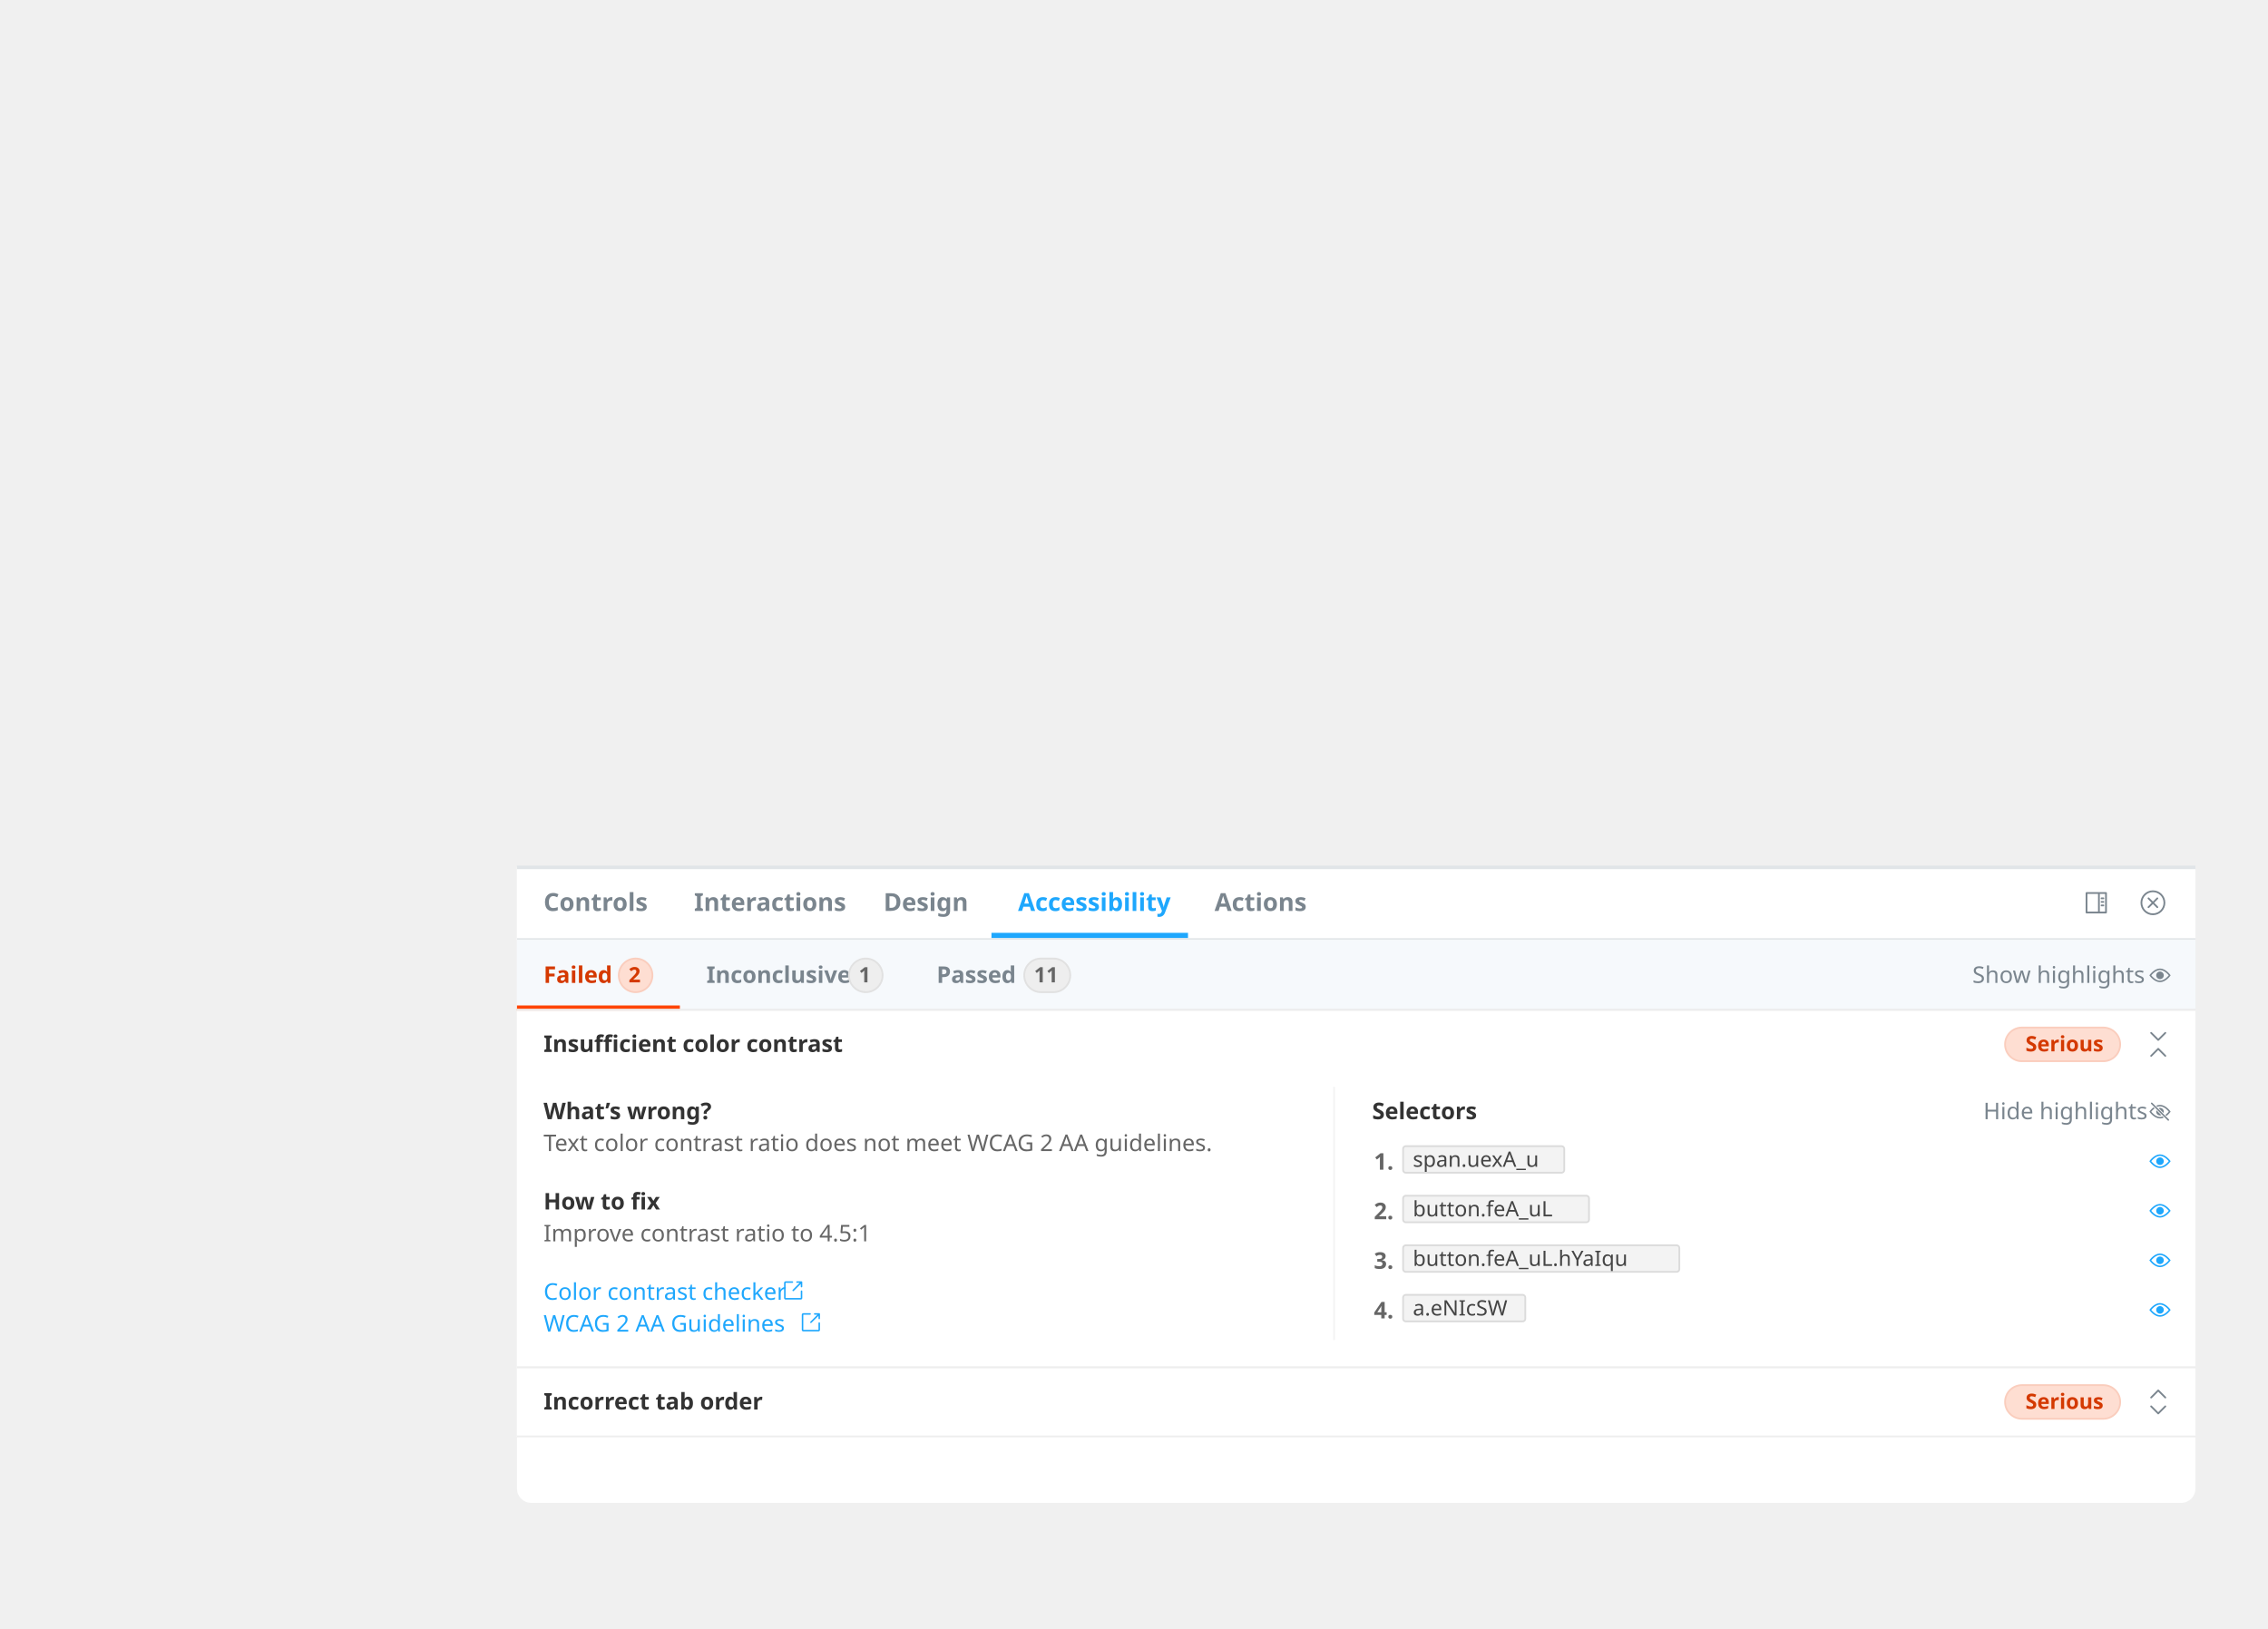
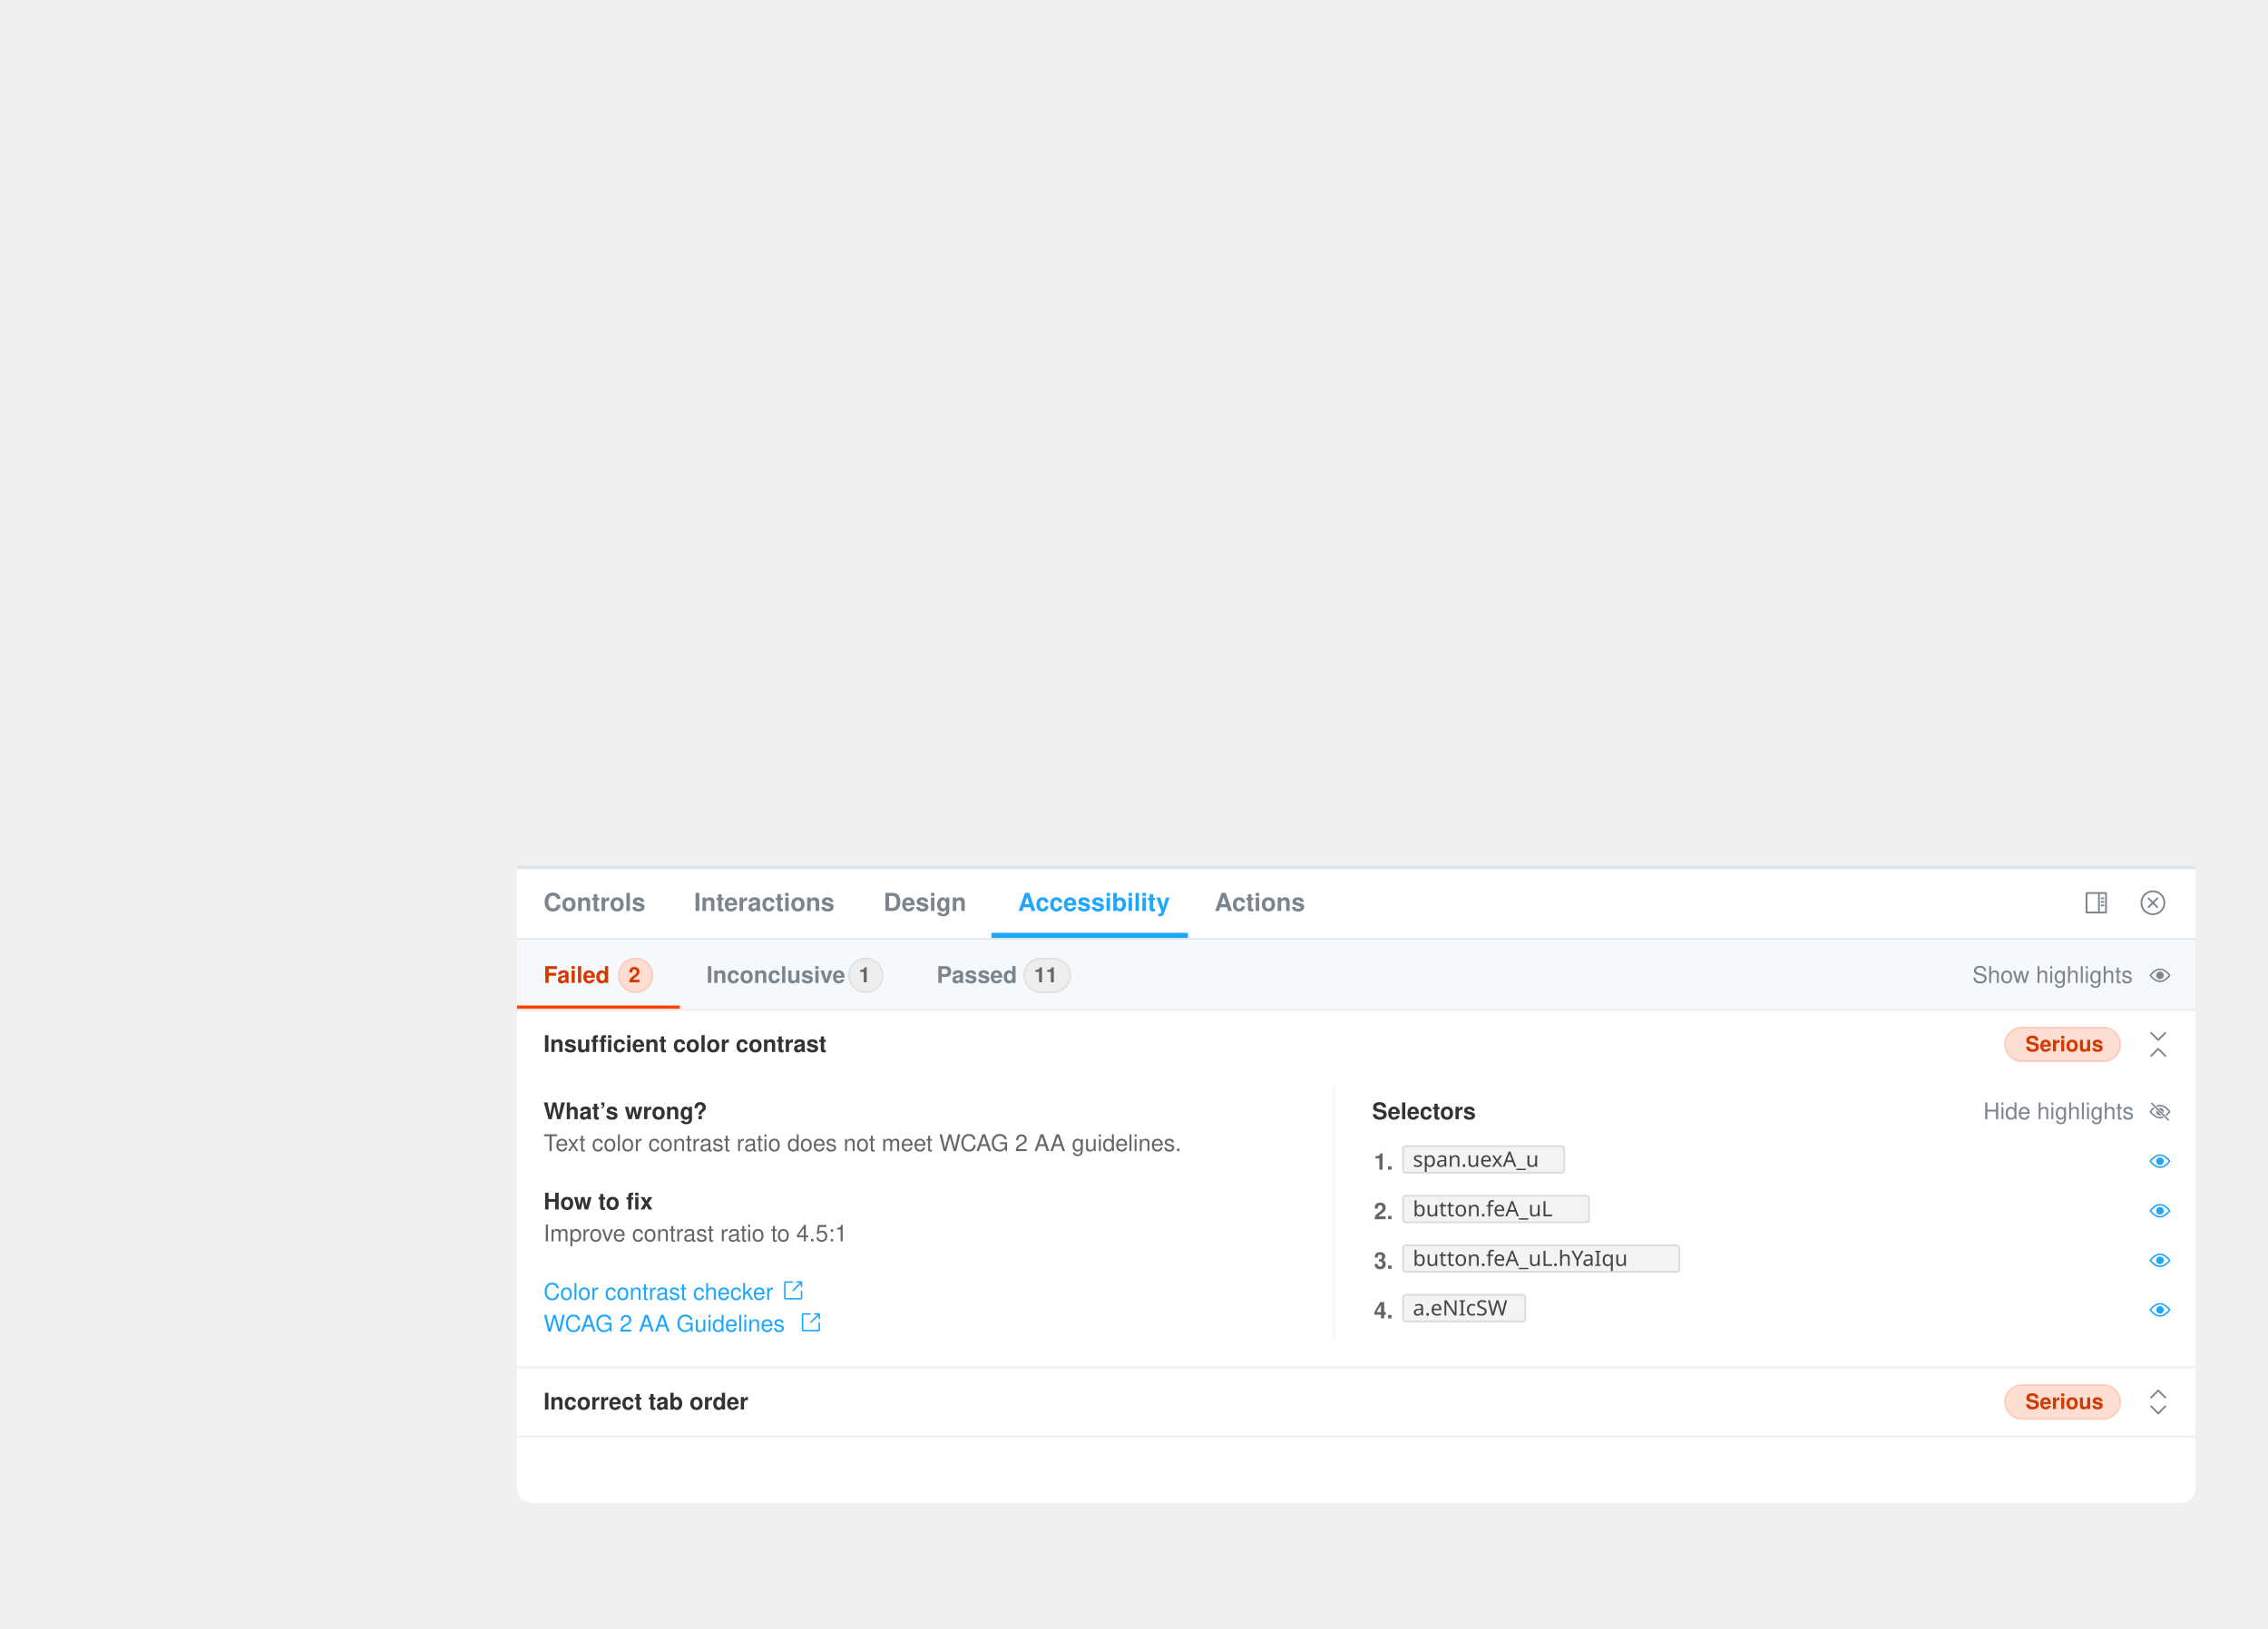
<svg xmlns="http://www.w3.org/2000/svg" width="1281" height="920" viewBox="0 0 1281 920" fill="none">
  <g clip-path="url(#clip0_5704_92790)">
    <g clip-path="url(#clip1_5704_92790)">
      <mask id="path-3-outside-2_5704_92790" maskUnits="userSpaceOnUse" x="292" y="489" width="948" height="360" fill="black">
        <rect fill="white" x="292" y="489" width="948" height="360" />
        <path d="M292 490H1240V841C1240 845.418 1236.42 849 1232 849H300C295.582 849 292 845.418 292 841V490Z" />
      </mask>
      <path d="M292 490H1240V841C1240 845.418 1236.42 849 1232 849H300C295.582 849 292 845.418 292 841V490Z" fill="white" />
      <mask id="path-5-inside-3_5704_92790" fill="white">
        <path d="M292 490H1240V531H292V490Z" />
      </mask>
      <path d="M292 490H1240V531H292V490Z" fill="white" />
-       <text fill="#7A858E" xml:space="preserve" style="white-space: pre" font-family="Nunito Sans" font-size="14" font-weight="bold" letter-spacing="0em">
+       <text fill="#7A858E" xml:space="preserve" style="white-space: pre" font-family="'Nunito Sans', 'Helvetica Neue', Helvetica, Arial, sans-serif" font-size="14" font-weight="bold" letter-spacing="0em">
        <tspan x="307" y="514.606">Controls</tspan>
      </text>
-       <text fill="#7A858E" xml:space="preserve" style="white-space: pre" font-family="Nunito Sans" font-size="14" font-weight="bold" letter-spacing="0em">
+       <text fill="#7A858E" xml:space="preserve" style="white-space: pre" font-family="'Nunito Sans', 'Helvetica Neue', Helvetica, Arial, sans-serif" font-size="14" font-weight="bold" letter-spacing="0em">
        <tspan x="392" y="514.606">Interactions</tspan>
      </text>
-       <text fill="#7A858E" xml:space="preserve" style="white-space: pre" font-family="Nunito Sans" font-size="14" font-weight="bold" letter-spacing="0em">
+       <text fill="#7A858E" xml:space="preserve" style="white-space: pre" font-family="'Nunito Sans', 'Helvetica Neue', Helvetica, Arial, sans-serif" font-size="14" font-weight="bold" letter-spacing="0em">
        <tspan x="499" y="514.606">Design</tspan>
      </text>
-       <text fill="#1EA7FD" xml:space="preserve" style="white-space: pre" font-family="Nunito Sans" font-size="14" font-weight="bold" letter-spacing="0em">
+       <text fill="#1EA7FD" xml:space="preserve" style="white-space: pre" font-family="'Nunito Sans', 'Helvetica Neue', Helvetica, Arial, sans-serif" font-size="14" font-weight="bold" letter-spacing="0em">
        <tspan x="575" y="514.606">Accessibility</tspan>
      </text>
      <rect x="560" y="527" width="111" height="3" fill="#1EA7FD" />
-       <text fill="#7A858E" xml:space="preserve" style="white-space: pre" font-family="Nunito Sans" font-size="14" font-weight="bold" letter-spacing="0em">
+       <text fill="#7A858E" xml:space="preserve" style="white-space: pre" font-family="'Nunito Sans', 'Helvetica Neue', Helvetica, Arial, sans-serif" font-size="14" font-weight="bold" letter-spacing="0em">
        <tspan x="686" y="514.606">Actions</tspan>
      </text>
      <path d="M1186.5 507.504C1186.5 507.228 1186.72 507.004 1187 507.004H1188C1188.28 507.004 1188.5 507.228 1188.5 507.504C1188.5 507.78 1188.28 508.004 1188 508.004H1187C1186.72 508.004 1186.5 507.78 1186.5 507.504Z" fill="#7A858E" />
      <path d="M1187 509.004C1186.72 509.004 1186.5 509.228 1186.5 509.504C1186.5 509.78 1186.72 510.004 1187 510.004H1188C1188.28 510.004 1188.5 509.78 1188.5 509.504C1188.5 509.228 1188.28 509.004 1188 509.004H1187Z" fill="#7A858E" />
      <path d="M1186.5 511.504C1186.5 511.228 1186.72 511.004 1187 511.004H1188C1188.28 511.004 1188.5 511.228 1188.5 511.504C1188.5 511.78 1188.28 512.004 1188 512.004H1187C1186.72 512.004 1186.5 511.78 1186.5 511.504Z" fill="#7A858E" />
      <path fill-rule="evenodd" clip-rule="evenodd" d="M1178.5 516.004C1178.22 516.004 1178 515.78 1178 515.504V504.504C1178 504.228 1178.22 504.004 1178.5 504.004H1189.5C1189.78 504.004 1190 504.228 1190 504.504V515.504C1190 515.78 1189.78 516.004 1189.5 516.004H1178.5ZM1179 515.004V505.004H1185V515.004H1179ZM1186 505.004H1189V515.004H1186V505.004Z" fill="#7A858E" />
      <g clip-path="url(#clip2_5704_92790)">
        <path d="M1218.85 507.146C1219.05 507.342 1219.05 507.658 1218.85 507.854L1216.71 510L1218.85 512.146C1219.05 512.342 1219.05 512.658 1218.85 512.854C1218.66 513.049 1218.34 513.049 1218.15 512.854L1216 510.707L1213.85 512.854C1213.66 513.049 1213.34 513.049 1213.15 512.854C1212.95 512.658 1212.95 512.342 1213.15 512.146L1215.29 510L1213.15 507.854C1212.95 507.658 1212.95 507.342 1213.15 507.146C1213.34 506.951 1213.66 506.951 1213.85 507.146L1216 509.293L1218.15 507.146C1218.34 506.951 1218.66 506.951 1218.85 507.146Z" fill="#7A858E" />
        <path fill-rule="evenodd" clip-rule="evenodd" d="M1216 517C1219.87 517 1223 513.866 1223 510C1223 506.134 1219.87 503 1216 503C1212.13 503 1209 506.134 1209 510C1209 513.866 1212.13 517 1216 517ZM1216 516C1219.31 516 1222 513.314 1222 510C1222 506.686 1219.31 504 1216 504C1212.69 504 1210 506.686 1210 510C1210 513.314 1212.69 516 1216 516Z" fill="#7A858E" />
      </g>
      <path d="M1240 530H292V532H1240V530Z" fill="#E1E5E8" mask="url(#path-5-inside-3_5704_92790)" />
      <g clip-path="url(#clip3_5704_92790)">
        <rect width="948" height="40" transform="translate(292 531)" fill="#F6F9FC" />
        <rect x="292" y="570" width="948" height="1" fill="#DDDDDD" />
-         <text fill="#D53900" xml:space="preserve" style="white-space: pre" font-family="Nunito Sans" font-size="13" font-weight="bold" letter-spacing="0em">
+         <text fill="#D53900" xml:space="preserve" style="white-space: pre" font-family="'Nunito Sans', 'Helvetica Neue', Helvetica, Arial, sans-serif" font-size="13" font-weight="bold" letter-spacing="0em">
          <tspan x="307" y="555.277">Failed</tspan>
        </text>
        <rect x="349" y="541" width="20" height="20" rx="10" fill="#FEDED2" />
-         <text fill="#D43900" xml:space="preserve" style="white-space: pre" font-family="Nunito Sans" font-size="12" font-weight="bold" letter-spacing="0em">
+         <text fill="#D43900" xml:space="preserve" style="white-space: pre" font-family="'Nunito Sans', 'Helvetica Neue', Helvetica, Arial, sans-serif" font-size="12" font-weight="bold" letter-spacing="0em">
          <tspan x="355" y="554.948">2</tspan>
        </text>
        <rect x="349.5" y="541.5" width="19" height="19" rx="9.5" stroke="#D43900" stroke-opacity="0.1" />
        <rect x="292" y="568" width="92" height="3" fill="#FF4400" />
-         <text fill="#7A858E" xml:space="preserve" style="white-space: pre" font-family="Nunito Sans" font-size="13" font-weight="bold" letter-spacing="0em">
+         <text fill="#7A858E" xml:space="preserve" style="white-space: pre" font-family="'Nunito Sans', 'Helvetica Neue', Helvetica, Arial, sans-serif" font-size="13" font-weight="bold" letter-spacing="0em">
          <tspan x="399" y="555.277">Inconclusive</tspan>
        </text>
        <rect x="479" y="541" width="20" height="20" rx="10" fill="#EEEEEE" />
-         <text fill="#666666" xml:space="preserve" style="white-space: pre" font-family="Nunito Sans" font-size="12" font-weight="bold" letter-spacing="0em">
+         <text fill="#666666" xml:space="preserve" style="white-space: pre" font-family="'Nunito Sans', 'Helvetica Neue', Helvetica, Arial, sans-serif" font-size="12" font-weight="bold" letter-spacing="0em">
          <tspan x="485" y="554.948">1</tspan>
        </text>
        <rect x="479.5" y="541.5" width="19" height="19" rx="9.5" stroke="#666666" stroke-opacity="0.1" />
-         <text fill="#7A858E" xml:space="preserve" style="white-space: pre" font-family="Nunito Sans" font-size="13" font-weight="bold" letter-spacing="0em">
+         <text fill="#7A858E" xml:space="preserve" style="white-space: pre" font-family="'Nunito Sans', 'Helvetica Neue', Helvetica, Arial, sans-serif" font-size="13" font-weight="bold" letter-spacing="0em">
          <tspan x="529" y="555.277">Passed</tspan>
        </text>
        <rect x="578" y="541" width="27" height="20" rx="10" fill="#EEEEEE" />
-         <text fill="#666666" xml:space="preserve" style="white-space: pre" font-family="Nunito Sans" font-size="12" font-weight="bold" letter-spacing="0em">
+         <text fill="#666666" xml:space="preserve" style="white-space: pre" font-family="'Nunito Sans', 'Helvetica Neue', Helvetica, Arial, sans-serif" font-size="12" font-weight="bold" letter-spacing="0em">
          <tspan x="584" y="554.948">11</tspan>
        </text>
        <rect x="578.5" y="541.5" width="26" height="19" rx="9.5" stroke="#666666" stroke-opacity="0.1" />
-         <text fill="#7A858E" xml:space="preserve" style="white-space: pre" font-family="Nunito Sans" font-size="13" letter-spacing="0em">
+         <text fill="#7A858E" xml:space="preserve" style="white-space: pre" font-family="'Nunito Sans', 'Helvetica Neue', Helvetica, Arial, sans-serif" font-size="13" letter-spacing="0em">
          <tspan x="1114.03" y="555.277">Show highlights</tspan>
        </text>
        <path d="M1220 553.143C1221.18 553.143 1222.14 552.183 1222.14 551C1222.14 549.816 1221.18 548.857 1220 548.857C1218.82 548.857 1217.86 549.816 1217.86 551C1217.86 552.183 1218.82 553.143 1220 553.143Z" fill="#7A858E" />
        <path fill-rule="evenodd" clip-rule="evenodd" d="M1226 551L1225.82 551.251C1225.72 551.398 1223.2 554.857 1220 554.857C1216.8 554.857 1214.28 551.398 1214.18 551.251L1214 551L1214.18 550.749C1214.28 550.602 1216.8 547.143 1220 547.143C1223.2 547.143 1225.72 550.602 1225.82 550.749L1226 551ZM1216.48 549.544C1215.82 550.109 1215.32 550.682 1215.07 551C1215.32 551.317 1215.82 551.891 1216.48 552.455C1217.46 553.288 1218.7 554 1220 554C1221.3 554 1222.54 553.288 1223.52 552.455C1224.18 551.891 1224.68 551.317 1224.93 551C1224.68 550.682 1224.18 550.109 1223.52 549.544C1222.54 548.711 1221.3 548 1220 548C1218.7 548 1217.46 548.711 1216.48 549.544Z" fill="#7A858E" />
      </g>
-       <text fill="#333333" xml:space="preserve" style="white-space: pre" font-family="Nunito Sans" font-size="13" font-weight="bold" letter-spacing="0em">
+       <text fill="#333333" xml:space="preserve" style="white-space: pre" font-family="'Nunito Sans', 'Helvetica Neue', Helvetica, Arial, sans-serif" font-size="13" font-weight="bold" letter-spacing="0em">
        <tspan x="307" y="594.277">Insufficient color contrast</tspan>
      </text>
      <rect x="1132" y="580" width="66" height="20" rx="10" fill="#FEDED2" />
-       <text fill="#D43900" xml:space="preserve" style="white-space: pre" font-family="Nunito Sans" font-size="12" font-weight="bold" letter-spacing="0em">
+       <text fill="#D43900" xml:space="preserve" style="white-space: pre" font-family="'Nunito Sans', 'Helvetica Neue', Helvetica, Arial, sans-serif" font-size="12" font-weight="bold" letter-spacing="0em">
        <tspan x="1144" y="593.948">Serious</tspan>
      </text>
      <rect x="1132.5" y="580.5" width="65" height="19" rx="9.5" stroke="#D43900" stroke-opacity="0.1" />
      <path d="M1219.35 583.146L1223.35 587.146C1223.55 587.342 1223.55 587.658 1223.35 587.854C1223.16 588.049 1222.84 588.049 1222.65 587.854L1219 584.207L1215.35 587.854C1215.16 588.049 1214.84 588.049 1214.65 587.854C1214.45 587.658 1214.45 587.342 1214.65 587.146L1218.65 583.146C1218.84 582.951 1219.16 582.951 1219.35 583.146Z" fill="#7A858E" />
      <path d="M1223.35 592.146C1223.55 592.342 1223.55 592.658 1223.35 592.854L1219.35 596.854C1219.16 597.049 1218.84 597.049 1218.65 596.854L1214.65 592.854C1214.45 592.658 1214.45 592.342 1214.65 592.146C1214.84 591.951 1215.16 591.951 1215.35 592.146L1219 595.793L1222.65 592.146C1222.84 591.951 1223.16 591.951 1223.35 592.146Z" fill="#7A858E" />
      <rect x="291.5" y="570.5" width="949" height="39" stroke="#EEEEEE" />
-       <text fill="#333333" xml:space="preserve" style="white-space: pre" font-family="Nunito Sans" font-size="13" font-weight="bold" letter-spacing="0em">
+       <text fill="#333333" xml:space="preserve" style="white-space: pre" font-family="'Nunito Sans', 'Helvetica Neue', Helvetica, Arial, sans-serif" font-size="13" font-weight="bold" letter-spacing="0em">
        <tspan x="307" y="633.277">Incorrect tab order</tspan>
      </text>
      <rect x="1132" y="619" width="66" height="20" rx="10" fill="#FEDED2" />
-       <text fill="#D43900" xml:space="preserve" style="white-space: pre" font-family="Nunito Sans" font-size="12" font-weight="bold" letter-spacing="0em">
+       <text fill="#D43900" xml:space="preserve" style="white-space: pre" font-family="'Nunito Sans', 'Helvetica Neue', Helvetica, Arial, sans-serif" font-size="12" font-weight="bold" letter-spacing="0em">
        <tspan x="1144" y="632.948">Serious</tspan>
      </text>
      <rect x="1132.5" y="619.5" width="65" height="19" rx="9.5" stroke="#D43900" stroke-opacity="0.1" />
      <path d="M1219.35 622.146L1223.35 626.146C1223.55 626.342 1223.55 626.658 1223.35 626.854C1223.16 627.049 1222.84 627.049 1222.65 626.854L1219 623.207L1215.35 626.854C1215.16 627.049 1214.84 627.049 1214.65 626.854C1214.45 626.658 1214.45 626.342 1214.65 626.146L1218.65 622.146C1218.84 621.951 1219.16 621.951 1219.35 622.146Z" fill="#7A858E" />
      <path d="M1223.35 631.146C1223.55 631.342 1223.55 631.658 1223.35 631.854L1219.35 635.854C1219.16 636.049 1218.84 636.049 1218.65 635.854L1214.65 631.854C1214.45 631.658 1214.45 631.342 1214.65 631.146C1214.84 630.951 1215.16 630.951 1215.35 631.146L1219 634.793L1222.65 631.146C1222.84 630.951 1223.16 630.951 1223.35 631.146Z" fill="#7A858E" />
      <rect x="291.5" y="609.5" width="949" height="39" stroke="#EEEEEE" />
      <g clip-path="url(#clip4_5704_92790)">
        <rect x="292" y="571" width="948" height="201" fill="white" />
-         <text fill="#333333" xml:space="preserve" style="white-space: pre" font-family="Nunito Sans" font-size="13" font-weight="bold" letter-spacing="0em">
+         <text fill="#333333" xml:space="preserve" style="white-space: pre" font-family="'Nunito Sans', 'Helvetica Neue', Helvetica, Arial, sans-serif" font-size="13" font-weight="bold" letter-spacing="0em">
          <tspan x="307" y="594.277">Insufficient color contrast</tspan>
        </text>
        <rect x="1132" y="580" width="66" height="20" rx="10" fill="#FEDED2" />
-         <text fill="#D43900" xml:space="preserve" style="white-space: pre" font-family="Nunito Sans" font-size="12" font-weight="bold" letter-spacing="0em">
+         <text fill="#D43900" xml:space="preserve" style="white-space: pre" font-family="'Nunito Sans', 'Helvetica Neue', Helvetica, Arial, sans-serif" font-size="12" font-weight="bold" letter-spacing="0em">
          <tspan x="1144" y="593.948">Serious</tspan>
        </text>
        <rect x="1132.5" y="580.5" width="65" height="19" rx="9.5" stroke="#D43900" stroke-opacity="0.1" />
        <path d="M1215.35 583.146C1215.16 582.951 1214.84 582.951 1214.65 583.146C1214.45 583.342 1214.45 583.658 1214.65 583.854L1218.65 587.854C1218.84 588.049 1219.16 588.049 1219.35 587.854L1223.35 583.854C1223.55 583.658 1223.55 583.342 1223.35 583.146C1223.16 582.951 1222.84 582.951 1222.65 583.146L1219 586.793L1215.35 583.146Z" fill="#7A858E" />
        <path d="M1218.65 592.146C1218.84 591.951 1219.16 591.951 1219.35 592.146L1223.35 596.146C1223.55 596.342 1223.55 596.658 1223.35 596.854C1223.16 597.049 1222.84 597.049 1222.65 596.854L1219 593.207L1215.35 596.854C1215.16 597.049 1214.84 597.049 1214.65 596.854C1214.45 596.658 1214.45 596.342 1214.65 596.146L1218.65 592.146Z" fill="#7A858E" />
-         <text fill="#666666" xml:space="preserve" style="white-space: pre" font-family="Nunito Sans" font-size="13" letter-spacing="0em">
+         <text fill="#666666" xml:space="preserve" style="white-space: pre" font-family="'Nunito Sans', 'Helvetica Neue', Helvetica, Arial, sans-serif" font-size="13" letter-spacing="0em">
          <tspan x="307" y="650.277">Text color contrast ratio does not meet WCAG 2 AA guidelines.</tspan>
        </text>
-         <text fill="#333333" xml:space="preserve" style="white-space: pre" font-family="Nunito Sans" font-size="13" font-weight="bold" letter-spacing="0em">
+         <text fill="#333333" xml:space="preserve" style="white-space: pre" font-family="'Nunito Sans', 'Helvetica Neue', Helvetica, Arial, sans-serif" font-size="13" font-weight="bold" letter-spacing="0em">
          <tspan x="307" y="632.277">What’s wrong?</tspan>
        </text>
-         <text fill="#666666" xml:space="preserve" style="white-space: pre" font-family="Nunito Sans" font-size="13" letter-spacing="0em">
+         <text fill="#666666" xml:space="preserve" style="white-space: pre" font-family="'Nunito Sans', 'Helvetica Neue', Helvetica, Arial, sans-serif" font-size="13" letter-spacing="0em">
          <tspan x="307" y="701.277">Improve contrast ratio to 4.5:1</tspan>
        </text>
-         <text fill="#333333" xml:space="preserve" style="white-space: pre" font-family="Nunito Sans" font-size="13" font-weight="bold" letter-spacing="0em">
+         <text fill="#333333" xml:space="preserve" style="white-space: pre" font-family="'Nunito Sans', 'Helvetica Neue', Helvetica, Arial, sans-serif" font-size="13" font-weight="bold" letter-spacing="0em">
          <tspan x="307" y="683.277">How to fix</tspan>
        </text>
-         <text fill="#1EA7FD" xml:space="preserve" style="white-space: pre" font-family="Nunito Sans" font-size="13" letter-spacing="0em">
+         <text fill="#1EA7FD" xml:space="preserve" style="white-space: pre" font-family="'Nunito Sans', 'Helvetica Neue', Helvetica, Arial, sans-serif" font-size="13" letter-spacing="0em">
          <tspan x="307" y="734.277">Color contrast checker</tspan>
        </text>
        <g clip-path="url(#clip5_5704_92790)">
          <path d="M443.714 723.86C443.241 723.86 442.857 724.244 442.857 724.717V733.289C442.857 733.762 443.241 734.146 443.714 734.146H452.286C452.759 734.146 453.143 733.762 453.143 733.289V729.432C453.143 729.195 452.951 729.003 452.714 729.003C452.478 729.003 452.286 729.195 452.286 729.432V733.289H443.714V724.717L447.571 724.717C447.808 724.717 448 724.526 448 724.289C448 724.052 447.808 723.86 447.571 723.86H443.714Z" fill="#1EA7FD" />
          <path d="M448.303 729.306L452.286 725.324V726.86C452.286 727.097 452.478 727.289 452.714 727.289C452.951 727.289 453.143 727.097 453.143 726.86V724.289C453.143 724.052 452.951 723.86 452.714 723.86H450.143C449.906 723.86 449.714 724.052 449.714 724.289C449.714 724.526 449.906 724.717 450.143 724.717H451.68L447.697 728.7C447.53 728.868 447.53 729.139 447.697 729.306C447.864 729.474 448.136 729.474 448.303 729.306Z" fill="#1EA7FD" />
        </g>
-         <text fill="#1EA7FD" xml:space="preserve" style="white-space: pre" font-family="Nunito Sans" font-size="13" letter-spacing="0em">
+         <text fill="#1EA7FD" xml:space="preserve" style="white-space: pre" font-family="'Nunito Sans', 'Helvetica Neue', Helvetica, Arial, sans-serif" font-size="13" letter-spacing="0em">
          <tspan x="307" y="752.277">WCAG 2 AA Guidelines</tspan>
        </text>
        <g clip-path="url(#clip6_5704_92790)">
          <path d="M453.714 741.86C453.241 741.86 452.857 742.244 452.857 742.717V751.289C452.857 751.762 453.241 752.146 453.714 752.146H462.286C462.759 752.146 463.143 751.762 463.143 751.289V747.432C463.143 747.195 462.951 747.003 462.714 747.003C462.478 747.003 462.286 747.195 462.286 747.432V751.289H453.714V742.717L457.571 742.717C457.808 742.717 458 742.526 458 742.289C458 742.052 457.808 741.86 457.571 741.86H453.714Z" fill="#1EA7FD" />
          <path d="M458.303 747.306L462.286 743.324V744.86C462.286 745.097 462.478 745.289 462.714 745.289C462.951 745.289 463.143 745.097 463.143 744.86V742.289C463.143 742.052 462.951 741.86 462.714 741.86H460.143C459.906 741.86 459.714 742.052 459.714 742.289C459.714 742.526 459.906 742.717 460.143 742.717H461.68L457.697 746.7C457.53 746.868 457.53 747.139 457.697 747.306C457.864 747.474 458.136 747.474 458.303 747.306Z" fill="#1EA7FD" />
        </g>
        <rect x="753" y="614" width="1" height="143" fill="black" fill-opacity="0.05" />
        <g clip-path="url(#clip7_5704_92790)">
          <path d="M1215.59 622.983C1215.42 622.816 1215.15 622.816 1214.98 622.983C1214.82 623.15 1214.82 623.422 1214.98 623.589L1224.41 633.018C1224.58 633.185 1224.85 633.185 1225.02 633.018C1225.18 632.85 1225.18 632.579 1225.02 632.412L1215.59 622.983Z" fill="#7A858E" />
          <path d="M1223.52 629.456C1223.37 629.585 1223.21 629.711 1223.04 629.832L1223.66 630.444C1224.94 629.469 1225.76 628.334 1225.82 628.251L1226 628L1225.82 627.749C1225.72 627.602 1223.2 624.143 1220 624.143C1219.24 624.143 1218.51 624.339 1217.85 624.64L1218.51 625.295C1218.99 625.11 1219.49 625 1220 625C1221.3 625 1222.54 625.712 1223.52 626.545C1224.18 627.109 1224.68 627.683 1224.93 628C1224.68 628.318 1224.18 628.891 1223.52 629.456Z" fill="#7A858E" />
          <path d="M1214.18 627.749C1214.24 627.667 1215.06 626.531 1216.34 625.556L1216.96 626.169C1216.79 626.29 1216.63 626.416 1216.48 626.545C1215.82 627.109 1215.32 627.683 1215.07 628C1215.32 628.318 1215.82 628.891 1216.48 629.456C1217.46 630.289 1218.7 631 1220 631C1220.51 631 1221.01 630.89 1221.49 630.706L1222.15 631.36C1221.49 631.661 1220.76 631.857 1220 631.857C1216.8 631.857 1214.28 628.398 1214.18 628.251L1214 628L1214.18 627.749Z" fill="#7A858E" />
          <path d="M1217.86 628C1217.86 627.724 1217.91 627.46 1218 627.217L1220.78 629.996C1220.54 630.091 1220.28 630.143 1220 630.143C1218.82 630.143 1217.86 629.184 1217.86 628Z" fill="#7A858E" />
          <path d="M1222 628.783L1219.22 626.005C1219.46 625.91 1219.72 625.857 1220 625.857C1221.18 625.857 1222.14 626.817 1222.14 628C1222.14 628.277 1222.09 628.541 1222 628.783Z" fill="#7A858E" />
        </g>
-         <text fill="#333333" xml:space="preserve" style="white-space: pre" font-family="Nunito Sans" font-size="13" font-weight="bold" letter-spacing="0em">
+         <text fill="#333333" xml:space="preserve" style="white-space: pre" font-family="'Nunito Sans', 'Helvetica Neue', Helvetica, Arial, sans-serif" font-size="13" font-weight="bold" letter-spacing="0em">
          <tspan x="775" y="632.277">Selectors</tspan>
        </text>
-         <text fill="#7A858E" xml:space="preserve" style="white-space: pre" font-family="Nunito Sans" font-size="13" letter-spacing="0em">
+         <text fill="#7A858E" xml:space="preserve" style="white-space: pre" font-family="'Nunito Sans', 'Helvetica Neue', Helvetica, Arial, sans-serif" font-size="13" letter-spacing="0em">
          <tspan x="1120.22" y="632.277">Hide highlights</tspan>
        </text>
-         <text fill="#666666" xml:space="preserve" style="white-space: pre" font-family="Nunito Sans" font-size="13" font-weight="bold" letter-spacing="0em">
+         <text fill="#666666" xml:space="preserve" style="white-space: pre" font-family="'Nunito Sans', 'Helvetica Neue', Helvetica, Arial, sans-serif" font-size="13" font-weight="bold" letter-spacing="0em">
          <tspan x="775.98" y="660.777">1.</tspan>
        </text>
        <rect x="792" y="647" width="92" height="16" rx="2" fill="#F3F3F3" />
        <text fill="#444444" xml:space="preserve" style="white-space: pre" font-family="Menlo" font-size="12" letter-spacing="0em">
          <tspan x="798" y="659.154">span.uexA_u</tspan>
        </text>
        <rect x="792.5" y="647.5" width="91" height="15" rx="1.5" stroke="black" stroke-opacity="0.1" />
        <path d="M1220 658.143C1221.18 658.143 1222.14 657.183 1222.14 656C1222.14 654.816 1221.18 653.857 1220 653.857C1218.82 653.857 1217.86 654.816 1217.86 656C1217.86 657.183 1218.82 658.143 1220 658.143Z" fill="#1EA7FD" />
        <path fill-rule="evenodd" clip-rule="evenodd" d="M1226 656L1225.82 656.251C1225.72 656.398 1223.2 659.857 1220 659.857C1216.8 659.857 1214.28 656.398 1214.18 656.251L1214 656L1214.18 655.749C1214.28 655.602 1216.8 652.143 1220 652.143C1223.2 652.143 1225.72 655.602 1225.82 655.749L1226 656ZM1216.48 654.544C1215.82 655.109 1215.32 655.682 1215.07 656C1215.32 656.317 1215.82 656.891 1216.48 657.455C1217.46 658.288 1218.7 659 1220 659C1221.3 659 1222.54 658.288 1223.52 657.455C1224.18 656.891 1224.68 656.317 1224.93 656C1224.68 655.682 1224.18 655.109 1223.52 654.544C1222.54 653.711 1221.3 653 1220 653C1218.7 653 1217.46 653.711 1216.48 654.544Z" fill="#1EA7FD" />
-         <text fill="#666666" xml:space="preserve" style="white-space: pre" font-family="Nunito Sans" font-size="13" font-weight="bold" letter-spacing="0em">
+         <text fill="#666666" xml:space="preserve" style="white-space: pre" font-family="'Nunito Sans', 'Helvetica Neue', Helvetica, Arial, sans-serif" font-size="13" font-weight="bold" letter-spacing="0em">
          <tspan x="775.968" y="688.777">2.</tspan>
        </text>
        <rect x="792" y="675" width="106" height="16" rx="2" fill="#F3F3F3" />
        <text fill="#444444" xml:space="preserve" style="white-space: pre" font-family="Menlo" font-size="12" letter-spacing="0em">
          <tspan x="798" y="687.154">button.feA_uL</tspan>
        </text>
        <rect x="792.5" y="675.5" width="105" height="15" rx="1.5" stroke="black" stroke-opacity="0.1" />
        <path d="M1220 686.143C1221.18 686.143 1222.14 685.183 1222.14 684C1222.14 682.816 1221.18 681.857 1220 681.857C1218.82 681.857 1217.86 682.816 1217.86 684C1217.86 685.183 1218.82 686.143 1220 686.143Z" fill="#1EA7FD" />
        <path fill-rule="evenodd" clip-rule="evenodd" d="M1226 684L1225.82 684.251C1225.72 684.398 1223.2 687.857 1220 687.857C1216.8 687.857 1214.28 684.398 1214.18 684.251L1214 684L1214.18 683.749C1214.28 683.602 1216.8 680.143 1220 680.143C1223.2 680.143 1225.72 683.602 1225.82 683.749L1226 684ZM1216.48 682.544C1215.82 683.109 1215.32 683.682 1215.07 684C1215.32 684.317 1215.82 684.891 1216.48 685.455C1217.46 686.288 1218.7 687 1220 687C1221.3 687 1222.54 686.288 1223.52 685.455C1224.18 684.891 1224.68 684.317 1224.93 684C1224.68 683.682 1224.18 683.109 1223.52 682.544C1222.54 681.711 1221.3 681 1220 681C1218.7 681 1217.46 681.711 1216.48 682.544Z" fill="#1EA7FD" />
-         <text fill="#666666" xml:space="preserve" style="white-space: pre" font-family="Nunito Sans" font-size="13" font-weight="bold" letter-spacing="0em">
+         <text fill="#666666" xml:space="preserve" style="white-space: pre" font-family="'Nunito Sans', 'Helvetica Neue', Helvetica, Arial, sans-serif" font-size="13" font-weight="bold" letter-spacing="0em">
          <tspan x="775.98" y="716.777">3.</tspan>
        </text>
        <rect x="792" y="703" width="157" height="16" rx="2" fill="#F3F3F3" />
        <text fill="#444444" xml:space="preserve" style="white-space: pre" font-family="Menlo" font-size="12" letter-spacing="0em">
          <tspan x="798" y="715.154">button.feA_uL.hYaIqu</tspan>
        </text>
        <rect x="792.5" y="703.5" width="156" height="15" rx="1.5" stroke="black" stroke-opacity="0.1" />
        <path d="M1220 714.143C1221.18 714.143 1222.14 713.183 1222.14 712C1222.14 710.816 1221.18 709.857 1220 709.857C1218.82 709.857 1217.86 710.816 1217.86 712C1217.86 713.183 1218.82 714.143 1220 714.143Z" fill="#1EA7FD" />
        <path fill-rule="evenodd" clip-rule="evenodd" d="M1226 712L1225.82 712.251C1225.72 712.398 1223.2 715.857 1220 715.857C1216.8 715.857 1214.28 712.398 1214.18 712.251L1214 712L1214.18 711.749C1214.28 711.602 1216.8 708.143 1220 708.143C1223.2 708.143 1225.72 711.602 1225.82 711.749L1226 712ZM1216.48 710.544C1215.82 711.109 1215.32 711.682 1215.07 712C1215.32 712.317 1215.82 712.891 1216.48 713.455C1217.46 714.288 1218.7 715 1220 715C1221.3 715 1222.54 714.288 1223.52 713.455C1224.18 712.891 1224.68 712.317 1224.93 712C1224.68 711.682 1224.18 711.109 1223.52 710.544C1222.54 709.711 1221.3 709 1220 709C1218.7 709 1217.46 709.711 1216.48 710.544Z" fill="#1EA7FD" />
-         <text fill="#666666" xml:space="preserve" style="white-space: pre" font-family="Nunito Sans" font-size="13" font-weight="bold" letter-spacing="0em">
+         <text fill="#666666" xml:space="preserve" style="white-space: pre" font-family="'Nunito Sans', 'Helvetica Neue', Helvetica, Arial, sans-serif" font-size="13" font-weight="bold" letter-spacing="0em">
          <tspan x="775.98" y="744.777">4.</tspan>
        </text>
        <rect x="792" y="731" width="70" height="16" rx="2" fill="#F3F3F3" />
        <text fill="#444444" xml:space="preserve" style="white-space: pre" font-family="Menlo" font-size="12" letter-spacing="0em">
          <tspan x="798" y="743.154">a.eNIcSW</tspan>
        </text>
        <rect x="792.5" y="731.5" width="69" height="15" rx="1.5" stroke="black" stroke-opacity="0.1" />
        <path d="M1220 742.143C1221.18 742.143 1222.14 741.183 1222.14 740C1222.14 738.816 1221.18 737.857 1220 737.857C1218.82 737.857 1217.86 738.816 1217.86 740C1217.86 741.183 1218.82 742.143 1220 742.143Z" fill="#1EA7FD" />
        <path fill-rule="evenodd" clip-rule="evenodd" d="M1226 740L1225.82 740.251C1225.72 740.398 1223.2 743.857 1220 743.857C1216.8 743.857 1214.28 740.398 1214.18 740.251L1214 740L1214.18 739.749C1214.28 739.602 1216.8 736.143 1220 736.143C1223.2 736.143 1225.72 739.602 1225.82 739.749L1226 740ZM1216.48 738.544C1215.82 739.109 1215.32 739.682 1215.07 740C1215.32 740.317 1215.82 740.891 1216.48 741.455C1217.46 742.288 1218.7 743 1220 743C1221.3 743 1222.54 742.288 1223.52 741.455C1224.18 740.891 1224.68 740.317 1224.93 740C1224.68 739.682 1224.18 739.109 1223.52 738.544C1222.54 737.711 1221.3 737 1220 737C1218.7 737 1217.46 737.711 1216.48 738.544Z" fill="#1EA7FD" />
      </g>
      <rect x="291.5" y="570.5" width="949" height="202" stroke="#EEEEEE" />
      <rect x="291.5" y="772.5" width="949" height="39" fill="white" />
-       <text fill="#333333" xml:space="preserve" style="white-space: pre" font-family="Nunito Sans" font-size="13" font-weight="bold" letter-spacing="0em">
+       <text fill="#333333" xml:space="preserve" style="white-space: pre" font-family="'Nunito Sans', 'Helvetica Neue', Helvetica, Arial, sans-serif" font-size="13" font-weight="bold" letter-spacing="0em">
        <tspan x="307" y="796.277">Incorrect tab order</tspan>
      </text>
      <rect x="1132" y="782" width="66" height="20" rx="10" fill="#FEDED2" />
-       <text fill="#D43900" xml:space="preserve" style="white-space: pre" font-family="Nunito Sans" font-size="12" font-weight="bold" letter-spacing="0em">
+       <text fill="#D43900" xml:space="preserve" style="white-space: pre" font-family="'Nunito Sans', 'Helvetica Neue', Helvetica, Arial, sans-serif" font-size="12" font-weight="bold" letter-spacing="0em">
        <tspan x="1144" y="795.948">Serious</tspan>
      </text>
      <rect x="1132.5" y="782.5" width="65" height="19" rx="9.5" stroke="#D43900" stroke-opacity="0.1" />
      <path d="M1219.35 785.146L1223.35 789.146C1223.55 789.342 1223.55 789.658 1223.35 789.854C1223.16 790.049 1222.84 790.049 1222.65 789.854L1219 786.207L1215.35 789.854C1215.16 790.049 1214.84 790.049 1214.65 789.854C1214.45 789.658 1214.45 789.342 1214.65 789.146L1218.65 785.146C1218.84 784.951 1219.16 784.951 1219.35 785.146Z" fill="#7A858E" />
      <path d="M1223.35 794.146C1223.55 794.342 1223.55 794.658 1223.35 794.854L1219.35 798.854C1219.16 799.049 1218.84 799.049 1218.65 798.854L1214.65 794.854C1214.45 794.658 1214.45 794.342 1214.65 794.146C1214.84 793.951 1215.16 793.951 1215.35 794.146L1219 797.793L1222.65 794.146C1222.84 793.951 1223.16 793.951 1223.35 794.146Z" fill="#7A858E" />
      <rect x="291.5" y="772.5" width="949" height="39" stroke="#EEEEEE" />
    </g>
    <path d="M292 489H1240V491H292V489ZM1240 849H292H1240ZM292 849V490V849ZM1240 490V849V490Z" fill="#E1E5E8" mask="url(#path-3-outside-2_5704_92790)" />
  </g>
  <path d="M292 489H1240V491H292V489ZM1240 849H292H1240ZM292 849V490V849ZM1240 490V849V490Z" fill="#E1E5E8" mask="url(#path-1-inside-1_5704_92790)" />
  <defs>
    <clipPath id="clip0_5704_92790">
      <path d="M292 490H1240V841C1240 845.418 1236.42 849 1232 849H300C295.582 849 292 845.418 292 841V490Z" fill="white" />
    </clipPath>
    <clipPath id="clip1_5704_92790">
      <path d="M292 490H1240V841C1240 845.418 1236.42 849 1232 849H300C295.582 849 292 845.418 292 841V490Z" fill="white" />
    </clipPath>
    <clipPath id="clip2_5704_92790">
      <rect width="14" height="14" fill="white" transform="translate(1209 503)" />
    </clipPath>
    <clipPath id="clip3_5704_92790">
      <rect width="948" height="40" fill="white" transform="translate(292 531)" />
    </clipPath>
    <clipPath id="clip4_5704_92790">
      <rect x="292" y="571" width="948" height="201" fill="white" />
    </clipPath>
    <clipPath id="clip5_5704_92790">
      <rect width="12" height="12" fill="white" transform="translate(442 723)" />
    </clipPath>
    <clipPath id="clip6_5704_92790">
      <rect width="12" height="12" fill="white" transform="translate(452 741)" />
    </clipPath>
    <clipPath id="clip7_5704_92790">
      <rect width="12" height="12" fill="white" transform="translate(1214 622)" />
    </clipPath>
  </defs>
</svg>
